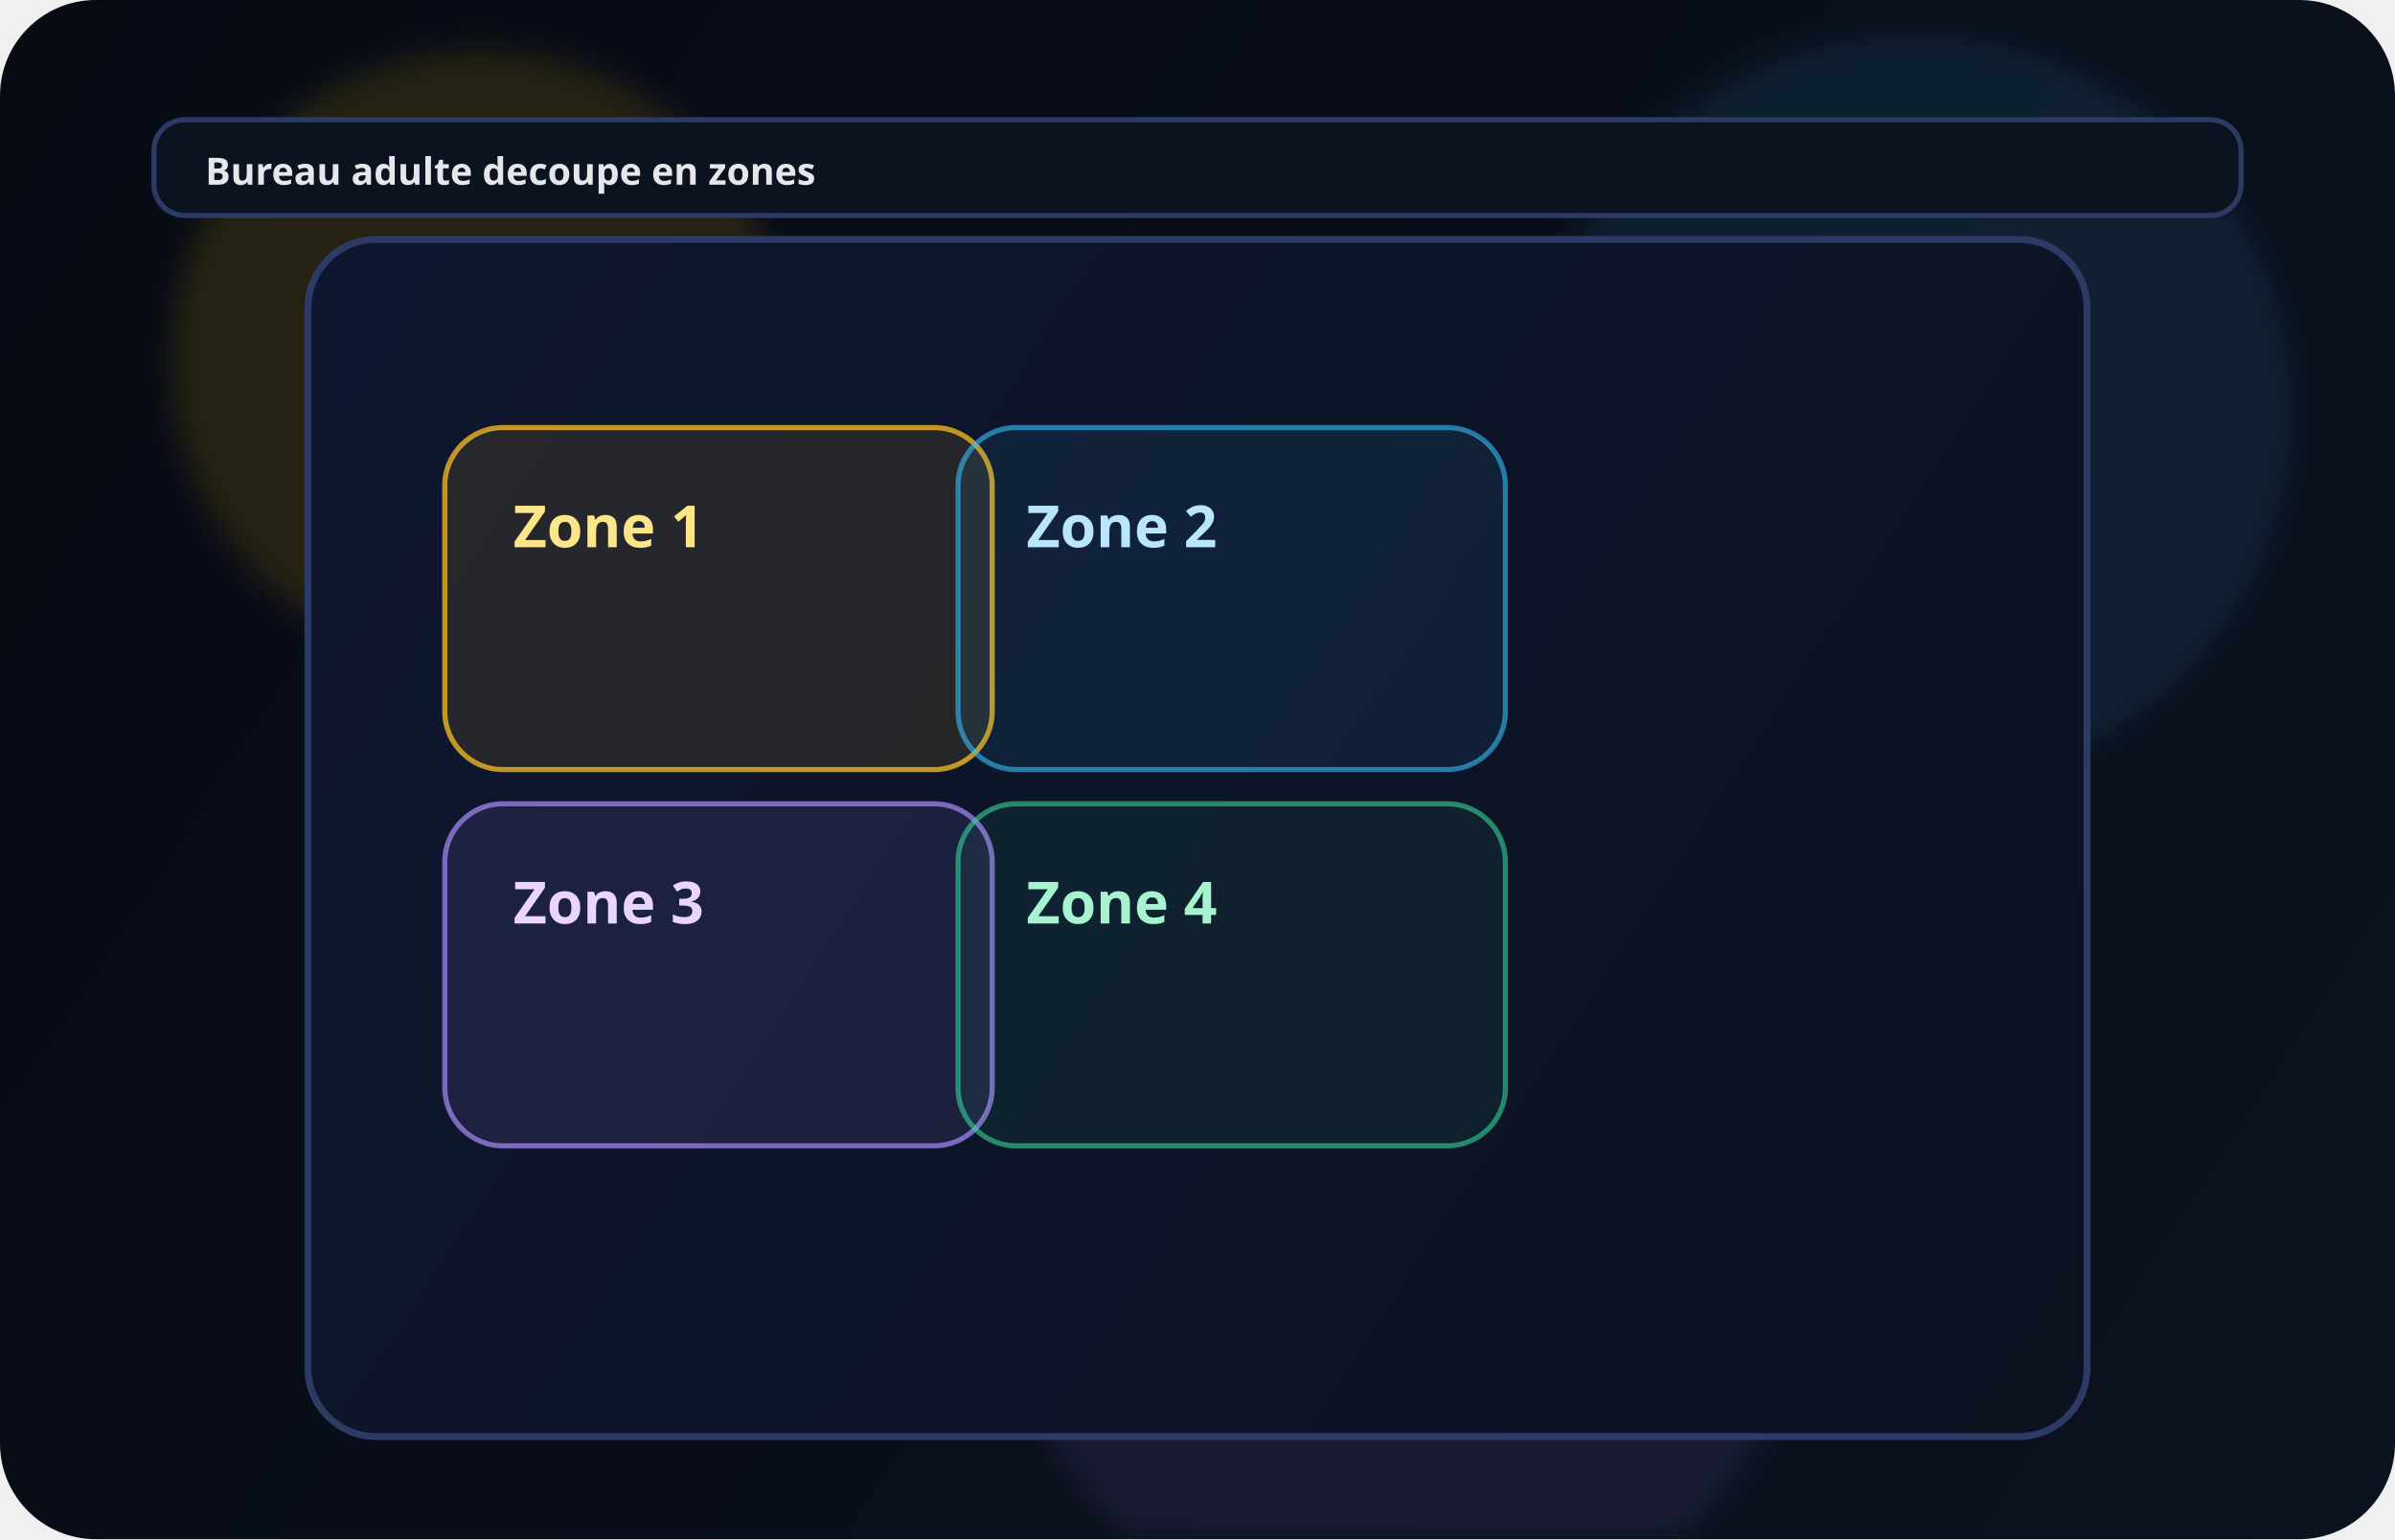
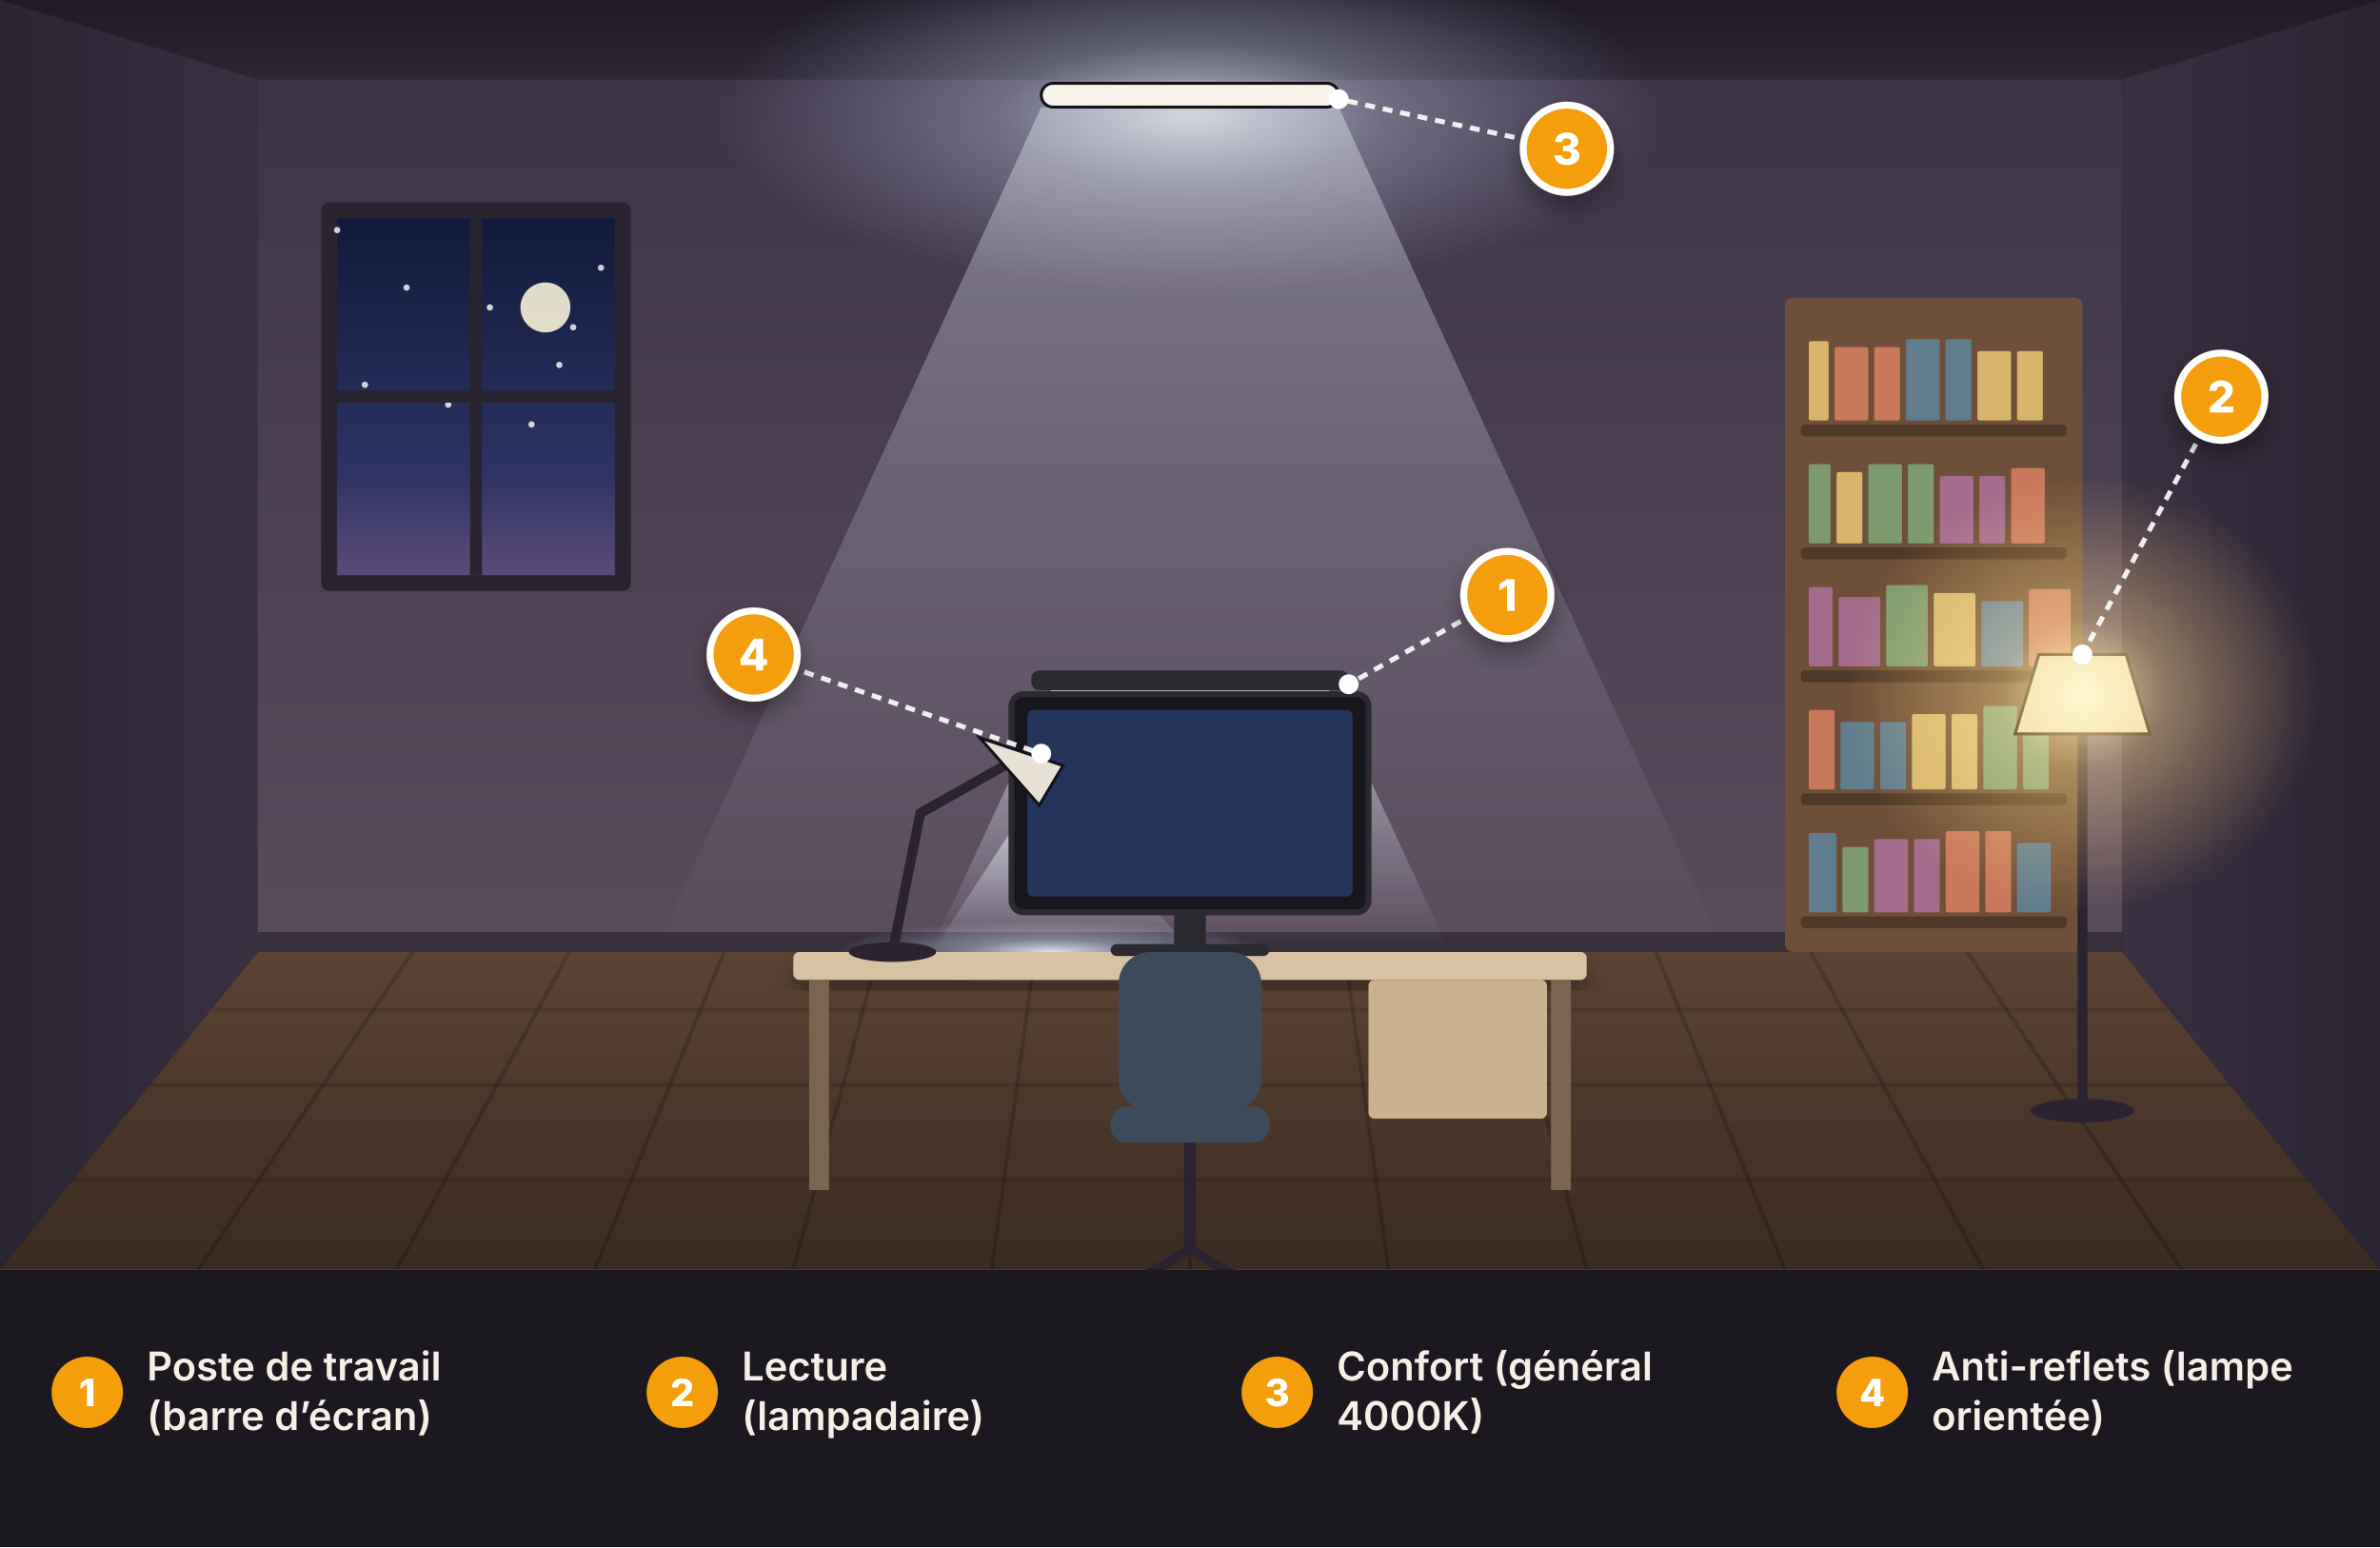
- <svg xmlns="http://www.w3.org/2000/svg" width="1400" height="900" viewBox="0 0 1400 900" fill="none">
+ <svg xmlns="http://www.w3.org/2000/svg" viewBox="0 0 1200 780" role="img" aria-label="Bureau : 4 zones">
  <defs>
-     <linearGradient id="bg" x1="0" y1="0" x2="1400" y2="900" gradientUnits="userSpaceOnUse">
-       <stop stop-color="#070B14" />
-       <stop offset="1" stop-color="#0B1220" />
-     </linearGradient>
-     <linearGradient id="floor" x1="200" y1="170" x2="1200" y2="820" gradientUnits="userSpaceOnUse">
-       <stop stop-color="#0F1730" />
-       <stop offset="1" stop-color="#0B1220" />
-     </linearGradient>
-     <filter id="glow" x="-20%" y="-20%" width="140%" height="140%">
+     <linearGradient id="wall" x1="0" y1="0" x2="0" y2="1">
+       <stop offset="0" stop-color="#3d3448" />
+       <stop offset="1" stop-color="#5a4b5c" />
+     </linearGradient>
+     <linearGradient id="wallL" x1="0" y1="0" x2="1" y2="0">
+       <stop offset="0" stop-color="#2a2433" />
+       <stop offset="1" stop-color="#3a3142" />
+     </linearGradient>
+     <linearGradient id="wallR" x1="1" y1="0" x2="0" y2="0">
+       <stop offset="0" stop-color="#2a2433" />
+       <stop offset="1" stop-color="#3a3142" />
+     </linearGradient>
+     <linearGradient id="ceil" x1="0" y1="0" x2="0" y2="1">
+       <stop offset="0" stop-color="#1f1a26" />
+       <stop offset="1" stop-color="#2d2635" />
+     </linearGradient>
+     <linearGradient id="floor" x1="0" y1="0" x2="0" y2="1">
+       <stop offset="0" stop-color="#5b4334" />
+       <stop offset="1" stop-color="#3b2b22" />
+     </linearGradient>
+     <linearGradient id="tile" x1="0" y1="0" x2="0" y2="1">
+       <stop offset="0" stop-color="#6b6a70" />
+       <stop offset="1" stop-color="#3d3c42" />
+     </linearGradient>
+     <linearGradient id="concrete" x1="0" y1="0" x2="0" y2="1">
+       <stop offset="0" stop-color="#5d5a5e" />
+       <stop offset="1" stop-color="#36343a" />
+     </linearGradient>
+     <linearGradient id="stone" x1="0" y1="0" x2="0" y2="1">
+       <stop offset="0" stop-color="#5a4a3e" />
+       <stop offset="1" stop-color="#3e3229" />
+     </linearGradient>
+     <radialGradient id="glow">
+       <stop offset="0" stop-color="#ffe3a0" stop-opacity=".95" />
+       <stop offset=".35" stop-color="#ffcf6e" stop-opacity=".45" />
+       <stop offset="1" stop-color="#ffb84d" stop-opacity="0" />
+     </radialGradient>
+     <radialGradient id="glowSoft">
+       <stop offset="0" stop-color="#ffd98a" stop-opacity=".55" />
+       <stop offset="1" stop-color="#ffb84d" stop-opacity="0" />
+     </radialGradient>
+     <radialGradient id="glowCool">
+       <stop offset="0" stop-color="#eef6ff" stop-opacity=".9" />
+       <stop offset=".4" stop-color="#cfe3ff" stop-opacity=".4" />
+       <stop offset="1" stop-color="#b9d4ff" stop-opacity="0" />
+     </radialGradient>
+     <linearGradient id="cone" x1="0" y1="0" x2="0" y2="1">
+       <stop offset="0" stop-color="#ffe7a8" stop-opacity=".75" />
+       <stop offset="1" stop-color="#ffd27a" stop-opacity="0" />
+     </linearGradient>
+     <linearGradient id="coneCool" x1="0" y1="0" x2="0" y2="1">
+       <stop offset="0" stop-color="#f2f8ff" stop-opacity=".8" />
+       <stop offset="1" stop-color="#d6e7ff" stop-opacity="0" />
+     </linearGradient>
+     <linearGradient id="sky" x1="0" y1="0" x2="0" y2="1">
+       <stop offset="0" stop-color="#111a3a" />
+       <stop offset=".7" stop-color="#2d3364" />
+       <stop offset="1" stop-color="#5a4a78" />
+     </linearGradient>
+     <linearGradient id="grass" x1="0" y1="0" x2="0" y2="1">
+       <stop offset="0" stop-color="#2f4a35" />
+       <stop offset="1" stop-color="#1c2e22" />
+     </linearGradient>
+     <linearGradient id="wood" x1="0" y1="0" x2="0" y2="1">
+       <stop offset="0" stop-color="#9a6b46" />
+       <stop offset="1" stop-color="#6e4a30" />
+     </linearGradient>
+     <linearGradient id="metal" x1="0" y1="0" x2="1" y2="0">
+       <stop offset="0" stop-color="#cfd2d6" />
+       <stop offset=".5" stop-color="#f1f2f4" />
+       <stop offset="1" stop-color="#b9bcc2" />
+     </linearGradient>
+     <filter id="blur8" x="-50%" y="-50%" width="200%" height="200%">
      <feGaussianBlur stdDeviation="8" />
    </filter>
+     <filter id="blur3">
+       <feGaussianBlur stdDeviation="3" />
+     </filter>
+     <filter id="shadow" x="-20%" y="-20%" width="140%" height="160%">
+       <feDropShadow dx="0" dy="6" stdDeviation="6" flood-color="#000" flood-opacity=".35" />
+     </filter>
  </defs>
-   <rect width="1400" height="900" rx="56" fill="url(#bg)" />
-   <circle cx="280" cy="210" r="180" fill="#FBBF24" fill-opacity="0.12" filter="url(#glow)" />
-   <circle cx="1120" cy="240" r="220" fill="#38BDF8" fill-opacity="0.10" filter="url(#glow)" />
-   <circle cx="820" cy="720" r="240" fill="#A78BFA" fill-opacity="0.10" filter="url(#glow)" />
-   <rect x="180" y="140" width="1040" height="700" rx="40" fill="url(#floor)" stroke="#2B3B66" stroke-width="4" />
-   <rect x="260" y="250" width="320" height="200" rx="34" fill="#FBBF24" fill-opacity="0.10" stroke="#FBBF24" stroke-opacity="0.75" stroke-width="3" />
-   <text x="300" y="320" font-family="ui-sans-serif,system-ui" font-size="34" font-weight="900" fill="#FDE68A">Zone 1</text>
-   <rect x="560" y="250" width="320" height="200" rx="34" fill="#38BDF8" fill-opacity="0.08" stroke="#38BDF8" stroke-opacity="0.60" stroke-width="3" />
-   <text x="600" y="320" font-family="ui-sans-serif,system-ui" font-size="34" font-weight="900" fill="#BAE6FD">Zone 2</text>
-   <rect x="260" y="470" width="320" height="200" rx="34" fill="#A78BFA" fill-opacity="0.10" stroke="#A78BFA" stroke-opacity="0.70" stroke-width="3" />
-   <text x="300" y="540" font-family="ui-sans-serif,system-ui" font-size="34" font-weight="900" fill="#E9D5FF">Zone 3</text>
-   <rect x="560" y="470" width="320" height="200" rx="34" fill="#34D399" fill-opacity="0.07" stroke="#34D399" stroke-opacity="0.60" stroke-width="3" />
-   <text x="600" y="540" font-family="ui-sans-serif,system-ui" font-size="34" font-weight="900" fill="#A7F3D0">Zone 4</text>
-   <rect x="90" y="70" width="1220" height="56" rx="18" fill="#0B1220" stroke="#2B3B66" stroke-width="3" />
-   <text x="120" y="108" font-family="ui-sans-serif,system-ui" font-size="22" font-weight="800" fill="#E5E7EB">
-     Bureau adulte decoupe en zones
-   </text>
+   <rect x="0" y="0" width="1200" height="640" fill="#1b1720" />
+   <polygon points="0,0 1200,0 1070,40 130,40" fill="url(#ceil)" />
+   <polygon points="0,0 130,40 130,480 0,640" fill="url(#wallL)" />
+   <polygon points="1200,0 1070,40 1070,480 1200,640" fill="url(#wallR)" />
+   <rect x="130" y="40" width="940" height="440" fill="url(#wall)" />
+   <polygon points="0,640 130,480 1070,480 1200,640" fill="url(#floor)" />
+   <line x1="208" y1="480" x2="100" y2="640" stroke="#000" stroke-opacity=".18" stroke-width="2" />
+   <line x1="287" y1="480" x2="200" y2="640" stroke="#000" stroke-opacity=".18" stroke-width="2" />
+   <line x1="365" y1="480" x2="300" y2="640" stroke="#000" stroke-opacity=".18" stroke-width="2" />
+   <line x1="443" y1="480" x2="400" y2="640" stroke="#000" stroke-opacity=".18" stroke-width="2" />
+   <line x1="522" y1="480" x2="500" y2="640" stroke="#000" stroke-opacity=".18" stroke-width="2" />
+   <line x1="600" y1="480" x2="600" y2="640" stroke="#000" stroke-opacity=".18" stroke-width="2" />
+   <line x1="678" y1="480" x2="700" y2="640" stroke="#000" stroke-opacity=".18" stroke-width="2" />
+   <line x1="757" y1="480" x2="800" y2="640" stroke="#000" stroke-opacity=".18" stroke-width="2" />
+   <line x1="835" y1="480" x2="900" y2="640" stroke="#000" stroke-opacity=".18" stroke-width="2" />
+   <line x1="913" y1="480" x2="1000" y2="640" stroke="#000" stroke-opacity=".18" stroke-width="2" />
+   <line x1="992" y1="480" x2="1100" y2="640" stroke="#000" stroke-opacity=".18" stroke-width="2" />
+   <line x1="107" y1="509" x2="1093" y2="509" stroke="#000" stroke-opacity=".12" stroke-width="2" />
+   <line x1="75" y1="547" x2="1125" y2="547" stroke="#000" stroke-opacity=".12" stroke-width="2" />
+   <line x1="36" y1="595" x2="1164" y2="595" stroke="#000" stroke-opacity=".12" stroke-width="2" />
+   <rect x="130" y="470" width="940" height="10" fill="#2a2330" opacity=".7" />
+   <rect x="162" y="102" width="156" height="196" rx="4" fill="#2a2330" />
+   <rect x="170" y="110" width="140" height="180" fill="url(#sky)" />
+   <circle cx="170" cy="116.0" r="1.6" fill="#fff" opacity=".8" />
+   <circle cx="289" cy="165.0" r="1.6" fill="#fff" opacity=".8" />
+   <circle cx="268" cy="214.0" r="1.6" fill="#fff" opacity=".8" />
+   <circle cx="247" cy="155.0" r="1.6" fill="#fff" opacity=".8" />
+   <circle cx="226" cy="204.0" r="1.6" fill="#fff" opacity=".8" />
+   <circle cx="205" cy="145.0" r="1.6" fill="#fff" opacity=".8" />
+   <circle cx="184" cy="194.0" r="1.6" fill="#fff" opacity=".8" />
+   <circle cx="303" cy="135.0" r="1.6" fill="#fff" opacity=".8" />
+   <circle cx="282" cy="184.0" r="1.6" fill="#fff" opacity=".8" />
+   <circle cx="275.0" cy="155.0" r="12.6" fill="#f6f1d8" opacity=".9" />
+   <line x1="240.0" y1="110" x2="240.0" y2="290" stroke="#2a2330" stroke-width="6" />
+   <line x1="170" y1="200.0" x2="310" y2="200.0" stroke="#2a2330" stroke-width="6" />
+   <rect x="900" y="150" width="150" height="330" rx="4" fill="#6e4f39" />
+   <rect x="908" y="214.0" width="134" height="6" rx="2" fill="#4f3828" />
+   <rect x="912" y="172.0" width="10" height="40.0" rx="1" fill="#d8b46a" />
+   <rect x="925" y="175.0" width="17" height="37.0" rx="1" fill="#c9785b" />
+   <rect x="945" y="175.0" width="13" height="37.0" rx="1" fill="#c9785b" />
+   <rect x="961" y="171.0" width="17" height="41.0" rx="1" fill="#5f7d8c" />
+   <rect x="981" y="171.0" width="13" height="41.0" rx="1" fill="#5f7d8c" />
+   <rect x="997" y="177.0" width="17" height="35.0" rx="1" fill="#d8b46a" />
+   <rect x="1017" y="177.0" width="13" height="35.0" rx="1" fill="#d8b46a" />
+   <rect x="908" y="276.0" width="134" height="6" rx="2" fill="#4f3828" />
+   <rect x="912" y="234.0" width="11" height="40.0" rx="1" fill="#7c9a6d" />
+   <rect x="926" y="238.0" width="13" height="36.0" rx="1" fill="#d8b46a" />
+   <rect x="942" y="234.0" width="17" height="40.0" rx="1" fill="#7c9a6d" />
+   <rect x="962" y="234.0" width="13" height="40.0" rx="1" fill="#7c9a6d" />
+   <rect x="978" y="240.0" width="17" height="34.0" rx="1" fill="#a46b8c" />
+   <rect x="998" y="240.0" width="13" height="34.0" rx="1" fill="#a46b8c" />
+   <rect x="1014" y="236.0" width="17" height="38.0" rx="1" fill="#c9785b" />
+   <rect x="908" y="338.0" width="134" height="6" rx="2" fill="#4f3828" />
+   <rect x="912" y="296.0" width="12" height="40.0" rx="1" fill="#a46b8c" />
+   <rect x="927" y="301.0" width="21" height="35.0" rx="1" fill="#a46b8c" />
+   <rect x="951" y="295.0" width="21" height="41.0" rx="1" fill="#7c9a6d" />
+   <rect x="975" y="299.0" width="21" height="37.0" rx="1" fill="#d8b46a" />
+   <rect x="999" y="303.0" width="21" height="33.0" rx="1" fill="#5f7d8c" />
+   <rect x="1023" y="297.0" width="21" height="39.0" rx="1" fill="#c9785b" />
+   <rect x="908" y="400.0" width="134" height="6" rx="2" fill="#4f3828" />
+   <rect x="912" y="358.0" width="13" height="40.0" rx="1" fill="#c9785b" />
+   <rect x="928" y="364.0" width="17" height="34.0" rx="1" fill="#5f7d8c" />
+   <rect x="948" y="364.0" width="13" height="34.0" rx="1" fill="#5f7d8c" />
+   <rect x="964" y="360.0" width="17" height="38.0" rx="1" fill="#d8b46a" />
+   <rect x="984" y="360.0" width="13" height="38.0" rx="1" fill="#d8b46a" />
+   <rect x="1000" y="356.0" width="17" height="42.0" rx="1" fill="#7c9a6d" />
+   <rect x="1020" y="356.0" width="13" height="42.0" rx="1" fill="#7c9a6d" />
+   <rect x="908" y="462.0" width="134" height="6" rx="2" fill="#4f3828" />
+   <rect x="912" y="420.0" width="14" height="40.0" rx="1" fill="#5f7d8c" />
+   <rect x="929" y="427.0" width="13" height="33.0" rx="1" fill="#7c9a6d" />
+   <rect x="945" y="423.0" width="17" height="37.0" rx="1" fill="#a46b8c" />
+   <rect x="965" y="423.0" width="13" height="37.0" rx="1" fill="#a46b8c" />
+   <rect x="981" y="419.0" width="17" height="41.0" rx="1" fill="#c9785b" />
+   <rect x="1001" y="419.0" width="13" height="41.0" rx="1" fill="#c9785b" />
+   <rect x="1017" y="425.0" width="17" height="35.0" rx="1" fill="#5f7d8c" />
+   <line x1="1050" y1="560" x2="1050" y2="330" stroke="#2b2430" stroke-width="5" />
+   <ellipse cx="1050" cy="560" rx="26" ry="6" fill="#2b2430" />
+   <path d="M1016,370 L1028,330 L1072,330 L1084,370 Z" fill="#f1d39a" stroke="#15121a" stroke-width="1.5" />
+   <g style="mix-blend-mode:screen">
+     <ellipse cx="600" cy="58" rx="240.0" ry="90" fill="url(#glowCool)" opacity="0.8" />
+     <polygon points="525.0,54 675.0,54 870.0,480 330.0,480" fill="url(#coneCool)" opacity="0.45" />
+     <polygon points="530,348 670,348 730,478 470,478" fill="url(#coneCool)" opacity=".7" />
+     <polygon points="526,394 536,400 600,480 470,480" fill="url(#coneCool)" opacity=".9" />
+     <ellipse cx="530" cy="480" rx="110" ry="16" fill="url(#glowCool)" opacity="1" />
+     <ellipse cx="1050" cy="350" rx="120" ry="110" fill="url(#glow)" opacity="0.95" />
+   </g>
+   <rect x="525.0" y="42" width="150" height="12" rx="6" fill="#f7f3ea" stroke="#15121a" stroke-width="1.5" />
+   <rect x="400.0" y="480" width="400" height="14" rx="3" fill="#d7c2a3" filter="url(#shadow)" />
+   <rect x="408.0" y="494" width="10" height="106" fill="#7a6650" />
+   <rect x="782.0" y="494" width="10" height="106" fill="#7a6650" />
+   <rect x="690.0" y="494" width="90" height="70" rx="3" fill="#c9b190" />
+   <rect x="510" y="350" width="180" height="110" rx="6" fill="#16161c" stroke="#2a2a30" stroke-width="3" />
+   <rect x="518" y="358" width="164" height="94" rx="3" fill="#24345a" />
+   <rect x="592" y="460" width="16" height="20" fill="#2a2a30" />
+   <rect x="560" y="476" width="80" height="6" rx="3" fill="#2a2a30" />
+   <rect x="520" y="338" width="160" height="10" rx="4" fill="#2b2b30" />
+   <ellipse cx="450" cy="480" rx="22" ry="5" fill="#2b2430" />
+   <path d="M450,480 L464,410 L510,384" stroke="#2b2430" stroke-width="5" fill="none" />
+   <path d="M494,372 L536,386 L524,406 Z" fill="#e7e1d6" stroke="#15121a" stroke-width="1.5" />
+   <rect x="564" y="480" width="72" height="80" rx="16" fill="#3d4a5c" />
+   <rect x="560" y="558" width="80" height="18" rx="8" fill="#3d4a5c" />
+   <line x1="600" y1="576" x2="600" y2="630" stroke="#2b2430" stroke-width="6" />
+   <path d="M566,650 L600,630 L634,650" stroke="#2b2430" stroke-width="5" fill="none" />
+   <line x1="760" y1="300" x2="680" y2="345" stroke="#fff" stroke-width="2.5" stroke-dasharray="5 4" opacity=".9" />
+   <circle cx="680" cy="345" r="5" fill="#fff" />
+   <g filter="url(#shadow)">
+     <circle cx="760" cy="300" r="22" fill="#f59e0b" stroke="#fff" stroke-width="3.5" />
+     <text x="760" y="308" text-anchor="middle" font-family="Inter, Arial, sans-serif" font-weight="800" font-size="22" fill="#fff">1</text>
+   </g>
+   <line x1="1120" y1="200" x2="1050" y2="330" stroke="#fff" stroke-width="2.5" stroke-dasharray="5 4" opacity=".9" />
+   <circle cx="1050" cy="330" r="5" fill="#fff" />
+   <g filter="url(#shadow)">
+     <circle cx="1120" cy="200" r="22" fill="#f59e0b" stroke="#fff" stroke-width="3.5" />
+     <text x="1120" y="208" text-anchor="middle" font-family="Inter, Arial, sans-serif" font-weight="800" font-size="22" fill="#fff">2</text>
+   </g>
+   <line x1="790" y1="75" x2="675" y2="50" stroke="#fff" stroke-width="2.5" stroke-dasharray="5 4" opacity=".9" />
+   <circle cx="675" cy="50" r="5" fill="#fff" />
+   <g filter="url(#shadow)">
+     <circle cx="790" cy="75" r="22" fill="#f59e0b" stroke="#fff" stroke-width="3.5" />
+     <text x="790" y="83" text-anchor="middle" font-family="Inter, Arial, sans-serif" font-weight="800" font-size="22" fill="#fff">3</text>
+   </g>
+   <line x1="380" y1="330" x2="525" y2="380" stroke="#fff" stroke-width="2.5" stroke-dasharray="5 4" opacity=".9" />
+   <circle cx="525" cy="380" r="5" fill="#fff" />
+   <g filter="url(#shadow)">
+     <circle cx="380" cy="330" r="22" fill="#f59e0b" stroke="#fff" stroke-width="3.5" />
+     <text x="380" y="338" text-anchor="middle" font-family="Inter, Arial, sans-serif" font-weight="800" font-size="22" fill="#fff">4</text>
+   </g>
+   <rect x="0" y="640" width="1200" height="140" fill="#1c1820" />
+   <circle cx="44.0" cy="702" r="18" fill="#f59e0b" />
+   <text x="44.0" y="709" text-anchor="middle" font-family="Inter, Arial, sans-serif" font-weight="800" font-size="19" fill="#fff">1</text>
+   <text x="74.0" y="696" font-family="Inter, Arial, sans-serif" font-weight="600" font-size="20" fill="#f5efe6">Poste de travail</text>
+   <text x="74.0" y="721" font-family="Inter, Arial, sans-serif" font-weight="600" font-size="20" fill="#f5efe6">(barre d’écran)</text>
+   <circle cx="344.0" cy="702" r="18" fill="#f59e0b" />
+   <text x="344.0" y="709" text-anchor="middle" font-family="Inter, Arial, sans-serif" font-weight="800" font-size="19" fill="#fff">2</text>
+   <text x="374.0" y="696" font-family="Inter, Arial, sans-serif" font-weight="600" font-size="20" fill="#f5efe6">Lecture</text>
+   <text x="374.0" y="721" font-family="Inter, Arial, sans-serif" font-weight="600" font-size="20" fill="#f5efe6">(lampadaire)</text>
+   <circle cx="644.0" cy="702" r="18" fill="#f59e0b" />
+   <text x="644.0" y="709" text-anchor="middle" font-family="Inter, Arial, sans-serif" font-weight="800" font-size="19" fill="#fff">3</text>
+   <text x="674.0" y="696" font-family="Inter, Arial, sans-serif" font-weight="600" font-size="20" fill="#f5efe6">Confort (général</text>
+   <text x="674.0" y="721" font-family="Inter, Arial, sans-serif" font-weight="600" font-size="20" fill="#f5efe6">4000K)</text>
+   <circle cx="944.0" cy="702" r="18" fill="#f59e0b" />
+   <text x="944.0" y="709" text-anchor="middle" font-family="Inter, Arial, sans-serif" font-weight="800" font-size="19" fill="#fff">4</text>
+   <text x="974.0" y="696" font-family="Inter, Arial, sans-serif" font-weight="600" font-size="20" fill="#f5efe6">Anti-reflets (lampe</text>
+   <text x="974.0" y="721" font-family="Inter, Arial, sans-serif" font-weight="600" font-size="20" fill="#f5efe6">orientée)</text>
</svg>
